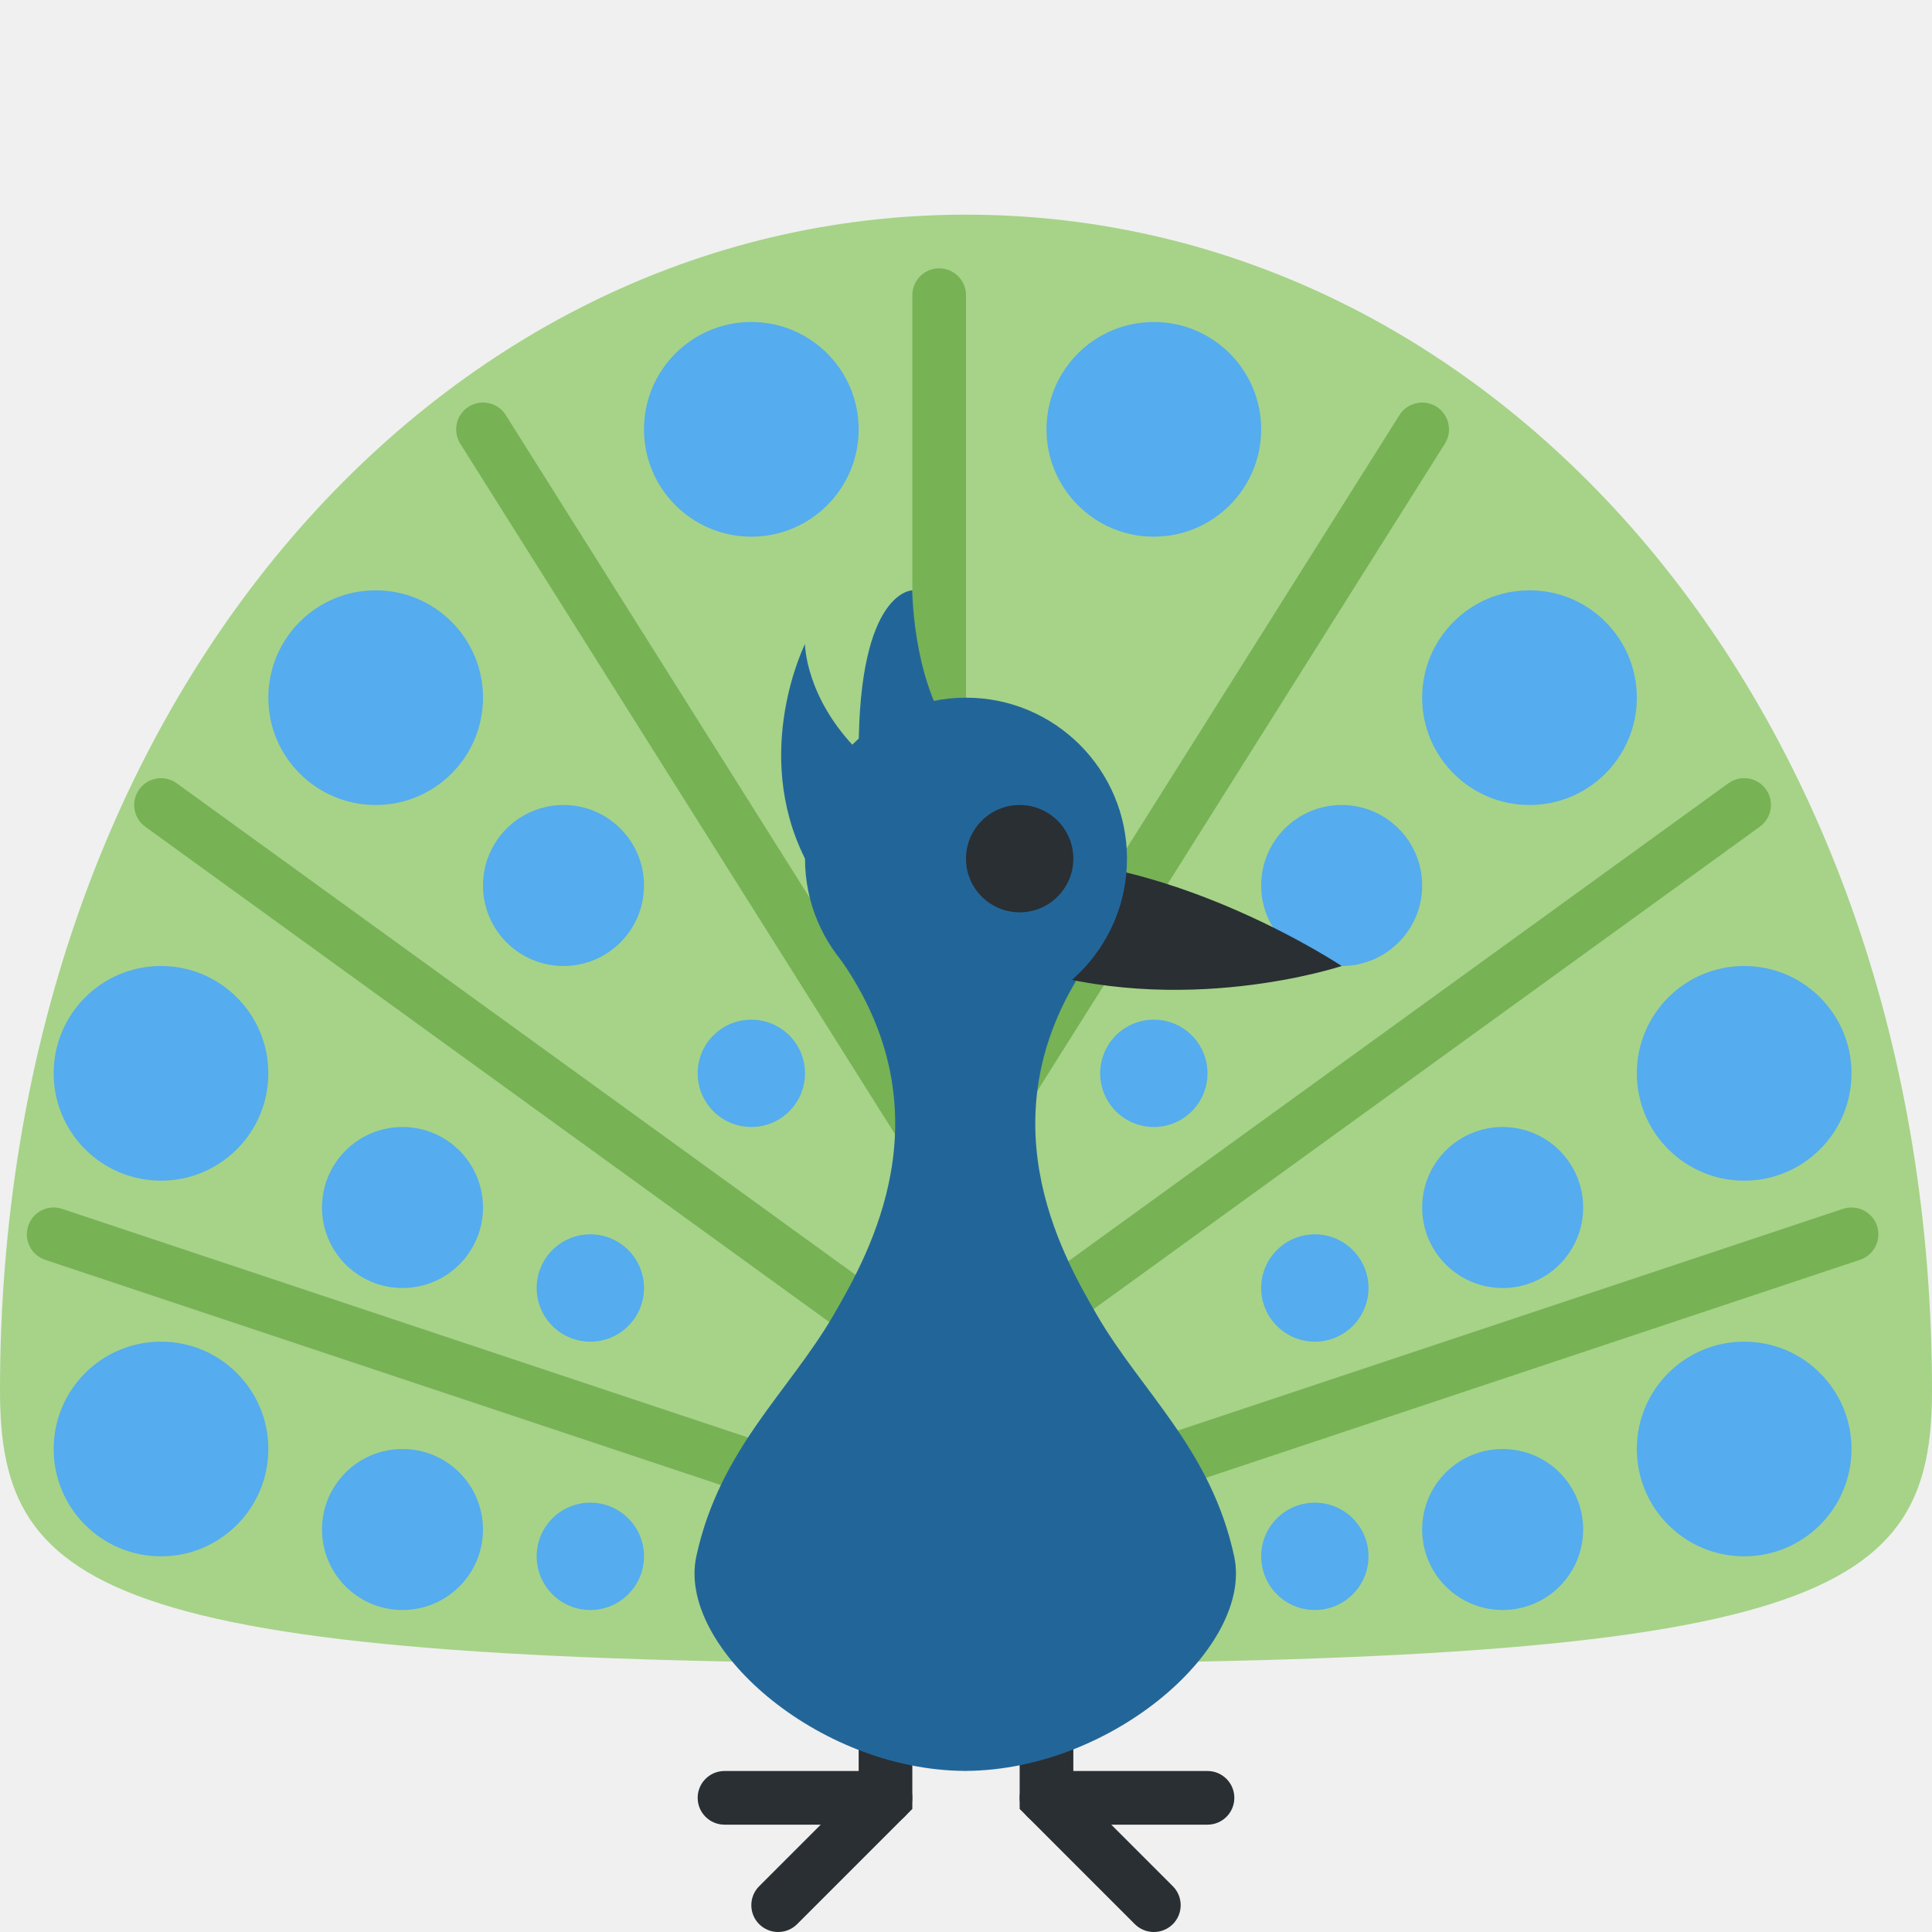
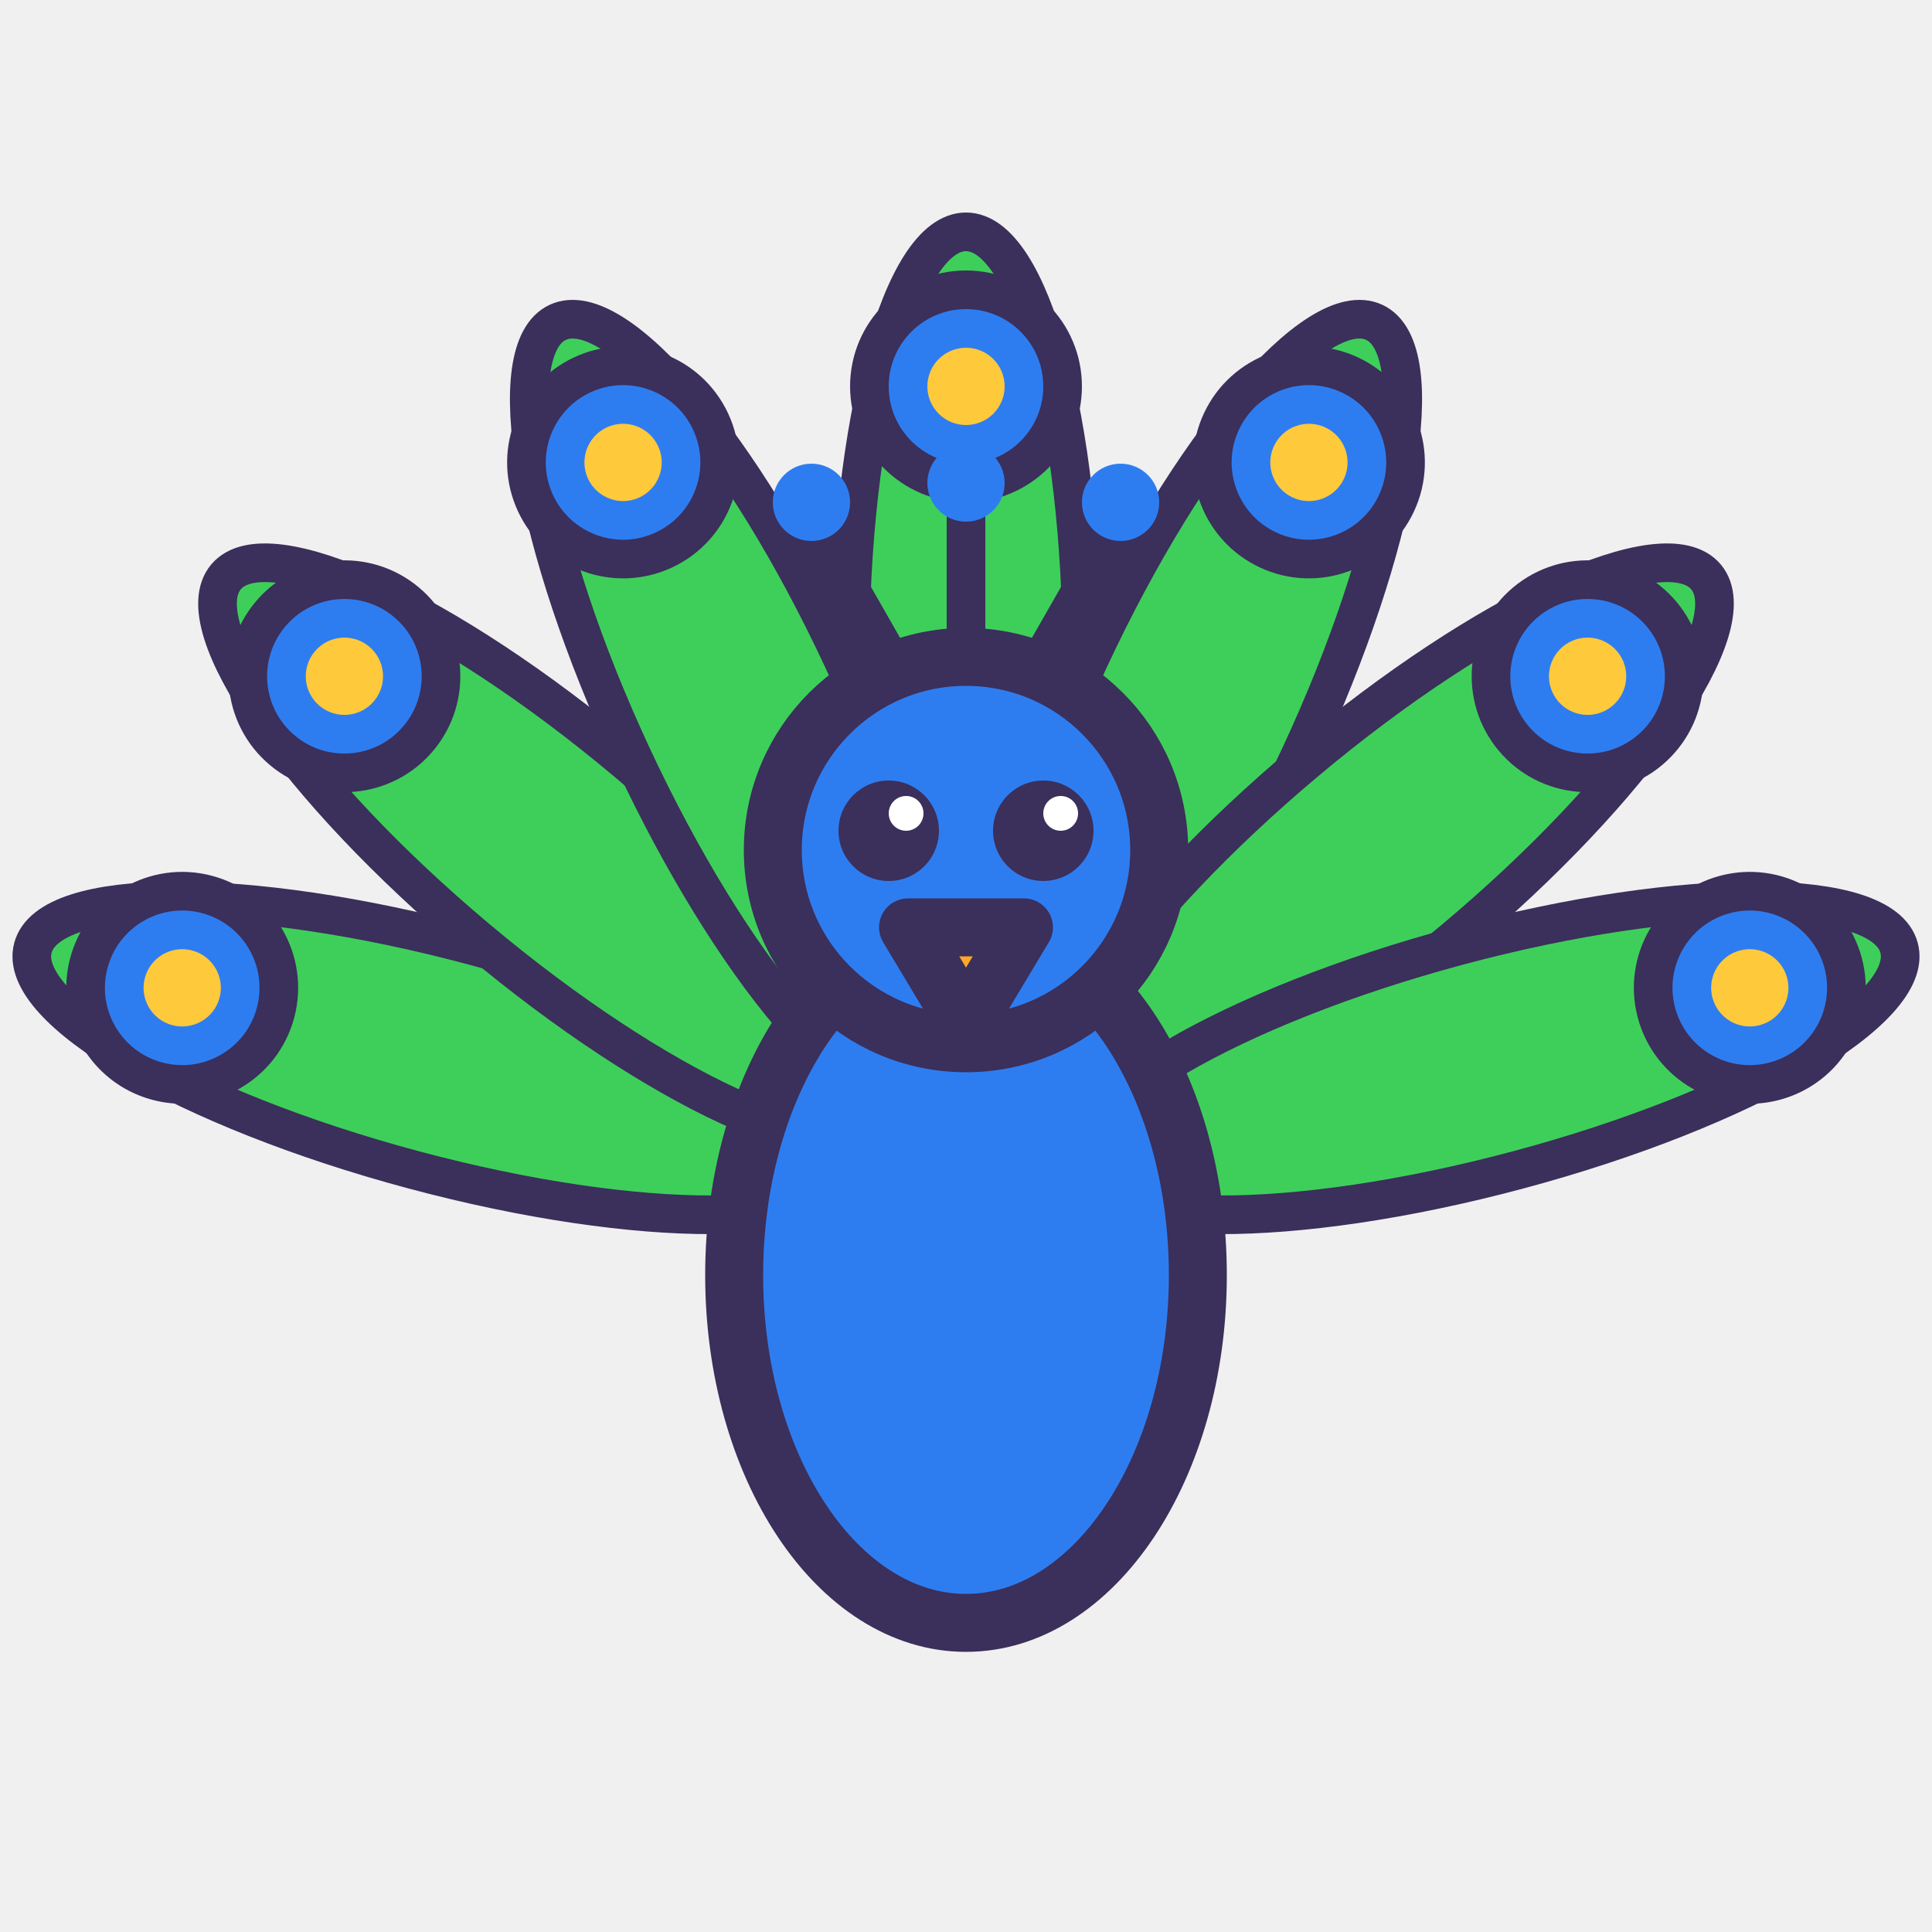
- <svg xmlns="http://www.w3.org/2000/svg" viewBox="0 0 36 36" preserveAspectRatio="xMidYMid meet">
-   <path fill="#292F33" d="M14.5 36c-.128 0-.256-.049-.354-.146-.195-.195-.195-.512 0-.707L16 33.293V31.5c0-.276.224-.5.5-.5s.5.224.5.5v2.207l-2.146 2.146c-.098.098-.226.147-.354.147z" />
-   <path fill="#292F33" d="M16.5 34h-3c-.276 0-.5-.224-.5-.5s.224-.5.5-.5h3c.276 0 .5.224.5.5s-.224.5-.5.5zm5 2c-.128 0-.256-.049-.354-.146L19 33.707V31.5c0-.276.224-.5.5-.5s.5.224.5.5v1.793l1.854 1.854c.195.195.195.512 0 .707-.098.097-.226.146-.354.146z" />
-   <path fill="#292F33" d="M22.5 34h-3c-.276 0-.5-.224-.5-.5s.224-.5.5-.5h3c.276 0 .5.224.5.5s-.224.5-.5.5z" />
-   <path fill="#A6D388" d="M36 25.909C36 29.727 34.001 31 18 31S0 29.727 0 25.909C0 13.257 8.059 4 18 4s18 9.257 18 21.909z" />
-   <path fill="#77B255" d="M18 29c-.209 0-.404-.133-.474-.342-.087-.262.054-.545.316-.633l16.5-5.5c.263-.086.545.055.633.316.087.262-.055.545-.316.633l-16.5 5.5c-.054.018-.107.026-.159.026zm0-3c-.155 0-.308-.071-.405-.207-.162-.224-.112-.536.111-.698l14.5-10.5c.222-.163.536-.112.698.111s.111.537-.112.698l-14.5 10.5c-.087.065-.19.096-.292.096zm0-4c-.091 0-.183-.024-.266-.077-.233-.146-.304-.456-.157-.689l8.5-13.5c.147-.234.458-.301.689-.157.234.147.304.456.157.69l-8.5 13.5c-.095.15-.257.233-.423.233z" />
-   <circle fill="#55ACEE" cx="32.5" cy="27" r="2" />
-   <circle fill="#55ACEE" cx="32.5" cy="20" r="2" />
-   <circle fill="#55ACEE" cx="28.5" cy="13" r="2" />
-   <circle fill="#55ACEE" cx="21.5" cy="8" r="2" />
-   <circle fill="#55ACEE" cx="28" cy="28.5" r="1.5" />
-   <circle fill="#55ACEE" cx="28" cy="22.5" r="1.5" />
-   <circle fill="#55ACEE" cx="25" cy="16.5" r="1.5" />
-   <circle fill="#55ACEE" cx="24.5" cy="29" r="1" />
-   <circle fill="#55ACEE" cx="24.5" cy="24" r="1" />
-   <circle fill="#55ACEE" cx="21.5" cy="20" r="1" />
-   <path fill="#77B255" d="M17.5 29c-.052 0-.105-.008-.158-.025l-16.5-5.5c-.262-.088-.403-.371-.316-.633s.369-.405.632-.316l16.5 5.5c.262.088.403.371.316.633-.07.208-.265.341-.474.341zm0-3c-.102 0-.204-.031-.293-.095l-14.5-10.5c-.224-.162-.273-.475-.111-.698.161-.224.474-.274.698-.111l14.5 10.5c.224.162.273.475.111.698-.098.135-.251.206-.405.206zm0-4c-.166 0-.329-.083-.424-.233l-8.5-13.5c-.146-.234-.076-.543.157-.69.236-.146.543-.077.69.156l8.5 13.5c.147.233.077.543-.157.689-.082.054-.175.078-.266.078z" />
-   <path fill="#77B255" d="M17.5 24c-.276 0-.5-.224-.5-.5v-18c0-.276.224-.5.5-.5s.5.224.5.5v18c0 .276-.224.5-.5.5z" />
-   <path fill="#269" d="M15 16c-1-2 0-4 0-4s0 1 1 2c0-3 1-3 1-3s0 2 1 3-3 2-3 2zm7.997 13c-.433-2-1.725-3.061-2.559-4.5-.671-1.156-2.134-3.75-.132-6.618.532-.762-1.885-1.831-2.305-1.877v-.004l-.015.002-.015-.002v.004c-.42.046-2.837 1.115-2.305 1.877 2.002 2.868.538 5.462-.132 6.618-.834 1.439-2.126 2.5-2.559 4.5-.362 1.668 2.247 3.981 4.997 3.998v.001h.015L18 33v-.002c2.75-.017 5.358-2.33 4.997-3.998z" />
-   <path fill="#292F33" d="M19 16c3 0 6 2 6 2s-3 1-6 0 0-2 0-2" />
-   <circle fill="#269" cx="18" cy="16" r="3" />
-   <circle fill="#292F33" cx="19" cy="16" r="1" />
-   <circle fill="#55ACEE" cx="3" cy="27" r="2" />
-   <circle fill="#55ACEE" cx="3" cy="20" r="2" />
-   <circle fill="#55ACEE" cx="7" cy="13" r="2" />
-   <circle fill="#55ACEE" cx="14" cy="8" r="2" />
-   <circle fill="#55ACEE" cx="7.5" cy="28.5" r="1.5" />
-   <circle fill="#55ACEE" cx="7.5" cy="22.5" r="1.5" />
-   <circle fill="#55ACEE" cx="10.5" cy="16.5" r="1.5" />
-   <circle fill="#55ACEE" cx="11" cy="29" r="1" />
-   <circle fill="#55ACEE" cx="11" cy="24" r="1" />
-   <circle fill="#55ACEE" cx="14" cy="20" r="1" />
+ <svg xmlns="http://www.w3.org/2000/svg" viewBox="0 0 100 100" data-bare="1">
+   <g transform="rotate(-75 50 62)">
+     <ellipse cx="50" cy="34" rx="6" ry="22" fill="#3ECF5A" stroke="#3B2F5B" stroke-width="2" stroke-linejoin="round" stroke-linecap="round" />
+     <circle cx="50" cy="20" r="5" fill="#2E7DF0" stroke="#3B2F5B" stroke-width="2" stroke-linejoin="round" stroke-linecap="round" />
+     <circle cx="50" cy="20" r="2" fill="#FFC93C" />
+   </g>
+   <g transform="rotate(-50 50 62)">
+     <ellipse cx="50" cy="34" rx="6" ry="22" fill="#3ECF5A" stroke="#3B2F5B" stroke-width="2" stroke-linejoin="round" stroke-linecap="round" />
+     <circle cx="50" cy="20" r="5" fill="#2E7DF0" stroke="#3B2F5B" stroke-width="2" stroke-linejoin="round" stroke-linecap="round" />
+     <circle cx="50" cy="20" r="2" fill="#FFC93C" />
+   </g>
+   <g transform="rotate(-25 50 62)">
+     <ellipse cx="50" cy="34" rx="6" ry="22" fill="#3ECF5A" stroke="#3B2F5B" stroke-width="2" stroke-linejoin="round" stroke-linecap="round" />
+     <circle cx="50" cy="20" r="5" fill="#2E7DF0" stroke="#3B2F5B" stroke-width="2" stroke-linejoin="round" stroke-linecap="round" />
+     <circle cx="50" cy="20" r="2" fill="#FFC93C" />
+   </g>
+   <g transform="rotate(0 50 62)">
+     <ellipse cx="50" cy="34" rx="6" ry="22" fill="#3ECF5A" stroke="#3B2F5B" stroke-width="2" stroke-linejoin="round" stroke-linecap="round" />
+     <circle cx="50" cy="20" r="5" fill="#2E7DF0" stroke="#3B2F5B" stroke-width="2" stroke-linejoin="round" stroke-linecap="round" />
+     <circle cx="50" cy="20" r="2" fill="#FFC93C" />
+   </g>
+   <g transform="rotate(25 50 62)">
+     <ellipse cx="50" cy="34" rx="6" ry="22" fill="#3ECF5A" stroke="#3B2F5B" stroke-width="2" stroke-linejoin="round" stroke-linecap="round" />
+     <circle cx="50" cy="20" r="5" fill="#2E7DF0" stroke="#3B2F5B" stroke-width="2" stroke-linejoin="round" stroke-linecap="round" />
+     <circle cx="50" cy="20" r="2" fill="#FFC93C" />
+   </g>
+   <g transform="rotate(50 50 62)">
+     <ellipse cx="50" cy="34" rx="6" ry="22" fill="#3ECF5A" stroke="#3B2F5B" stroke-width="2" stroke-linejoin="round" stroke-linecap="round" />
+     <circle cx="50" cy="20" r="5" fill="#2E7DF0" stroke="#3B2F5B" stroke-width="2" stroke-linejoin="round" stroke-linecap="round" />
+     <circle cx="50" cy="20" r="2" fill="#FFC93C" />
+   </g>
+   <g transform="rotate(75 50 62)">
+     <ellipse cx="50" cy="34" rx="6" ry="22" fill="#3ECF5A" stroke="#3B2F5B" stroke-width="2" stroke-linejoin="round" stroke-linecap="round" />
+     <circle cx="50" cy="20" r="5" fill="#2E7DF0" stroke="#3B2F5B" stroke-width="2" stroke-linejoin="round" stroke-linecap="round" />
+     <circle cx="50" cy="20" r="2" fill="#FFC93C" />
+   </g>
+   <ellipse cx="50" cy="66" rx="12" ry="18" fill="#2E7DF0" stroke="#3B2F5B" stroke-width="3" stroke-linejoin="round" stroke-linecap="round" />
+   <circle cx="50" cy="44" r="10" fill="#2E7DF0" stroke="#3B2F5B" stroke-width="3" stroke-linejoin="round" stroke-linecap="round" />
+   <path d="M50 34 V26 M46 34 L42 27 M54 34 L58 27" fill="none" stroke="#3B2F5B" stroke-width="2" stroke-linecap="round" stroke-linejoin="round" />
+   <circle cx="50" cy="25" r="2" fill="#2E7DF0" />
+   <circle cx="42" cy="26" r="2" fill="#2E7DF0" />
+   <circle cx="58" cy="26" r="2" fill="#2E7DF0" />
+   <circle cx="46" cy="43" r="2.6" fill="#3B2F5B" />
+   <circle cx="46.9" cy="42.1" r="0.9" fill="#fff" />
+   <circle cx="54" cy="43" r="2.6" fill="#3B2F5B" />
+   <circle cx="54.9" cy="42.1" r="0.9" fill="#fff" />
+   <path d="M47 48 L53 48 L50 53Z" fill="#FFA726" stroke="#3B2F5B" stroke-width="3" stroke-linejoin="round" stroke-linecap="round" />
</svg>
